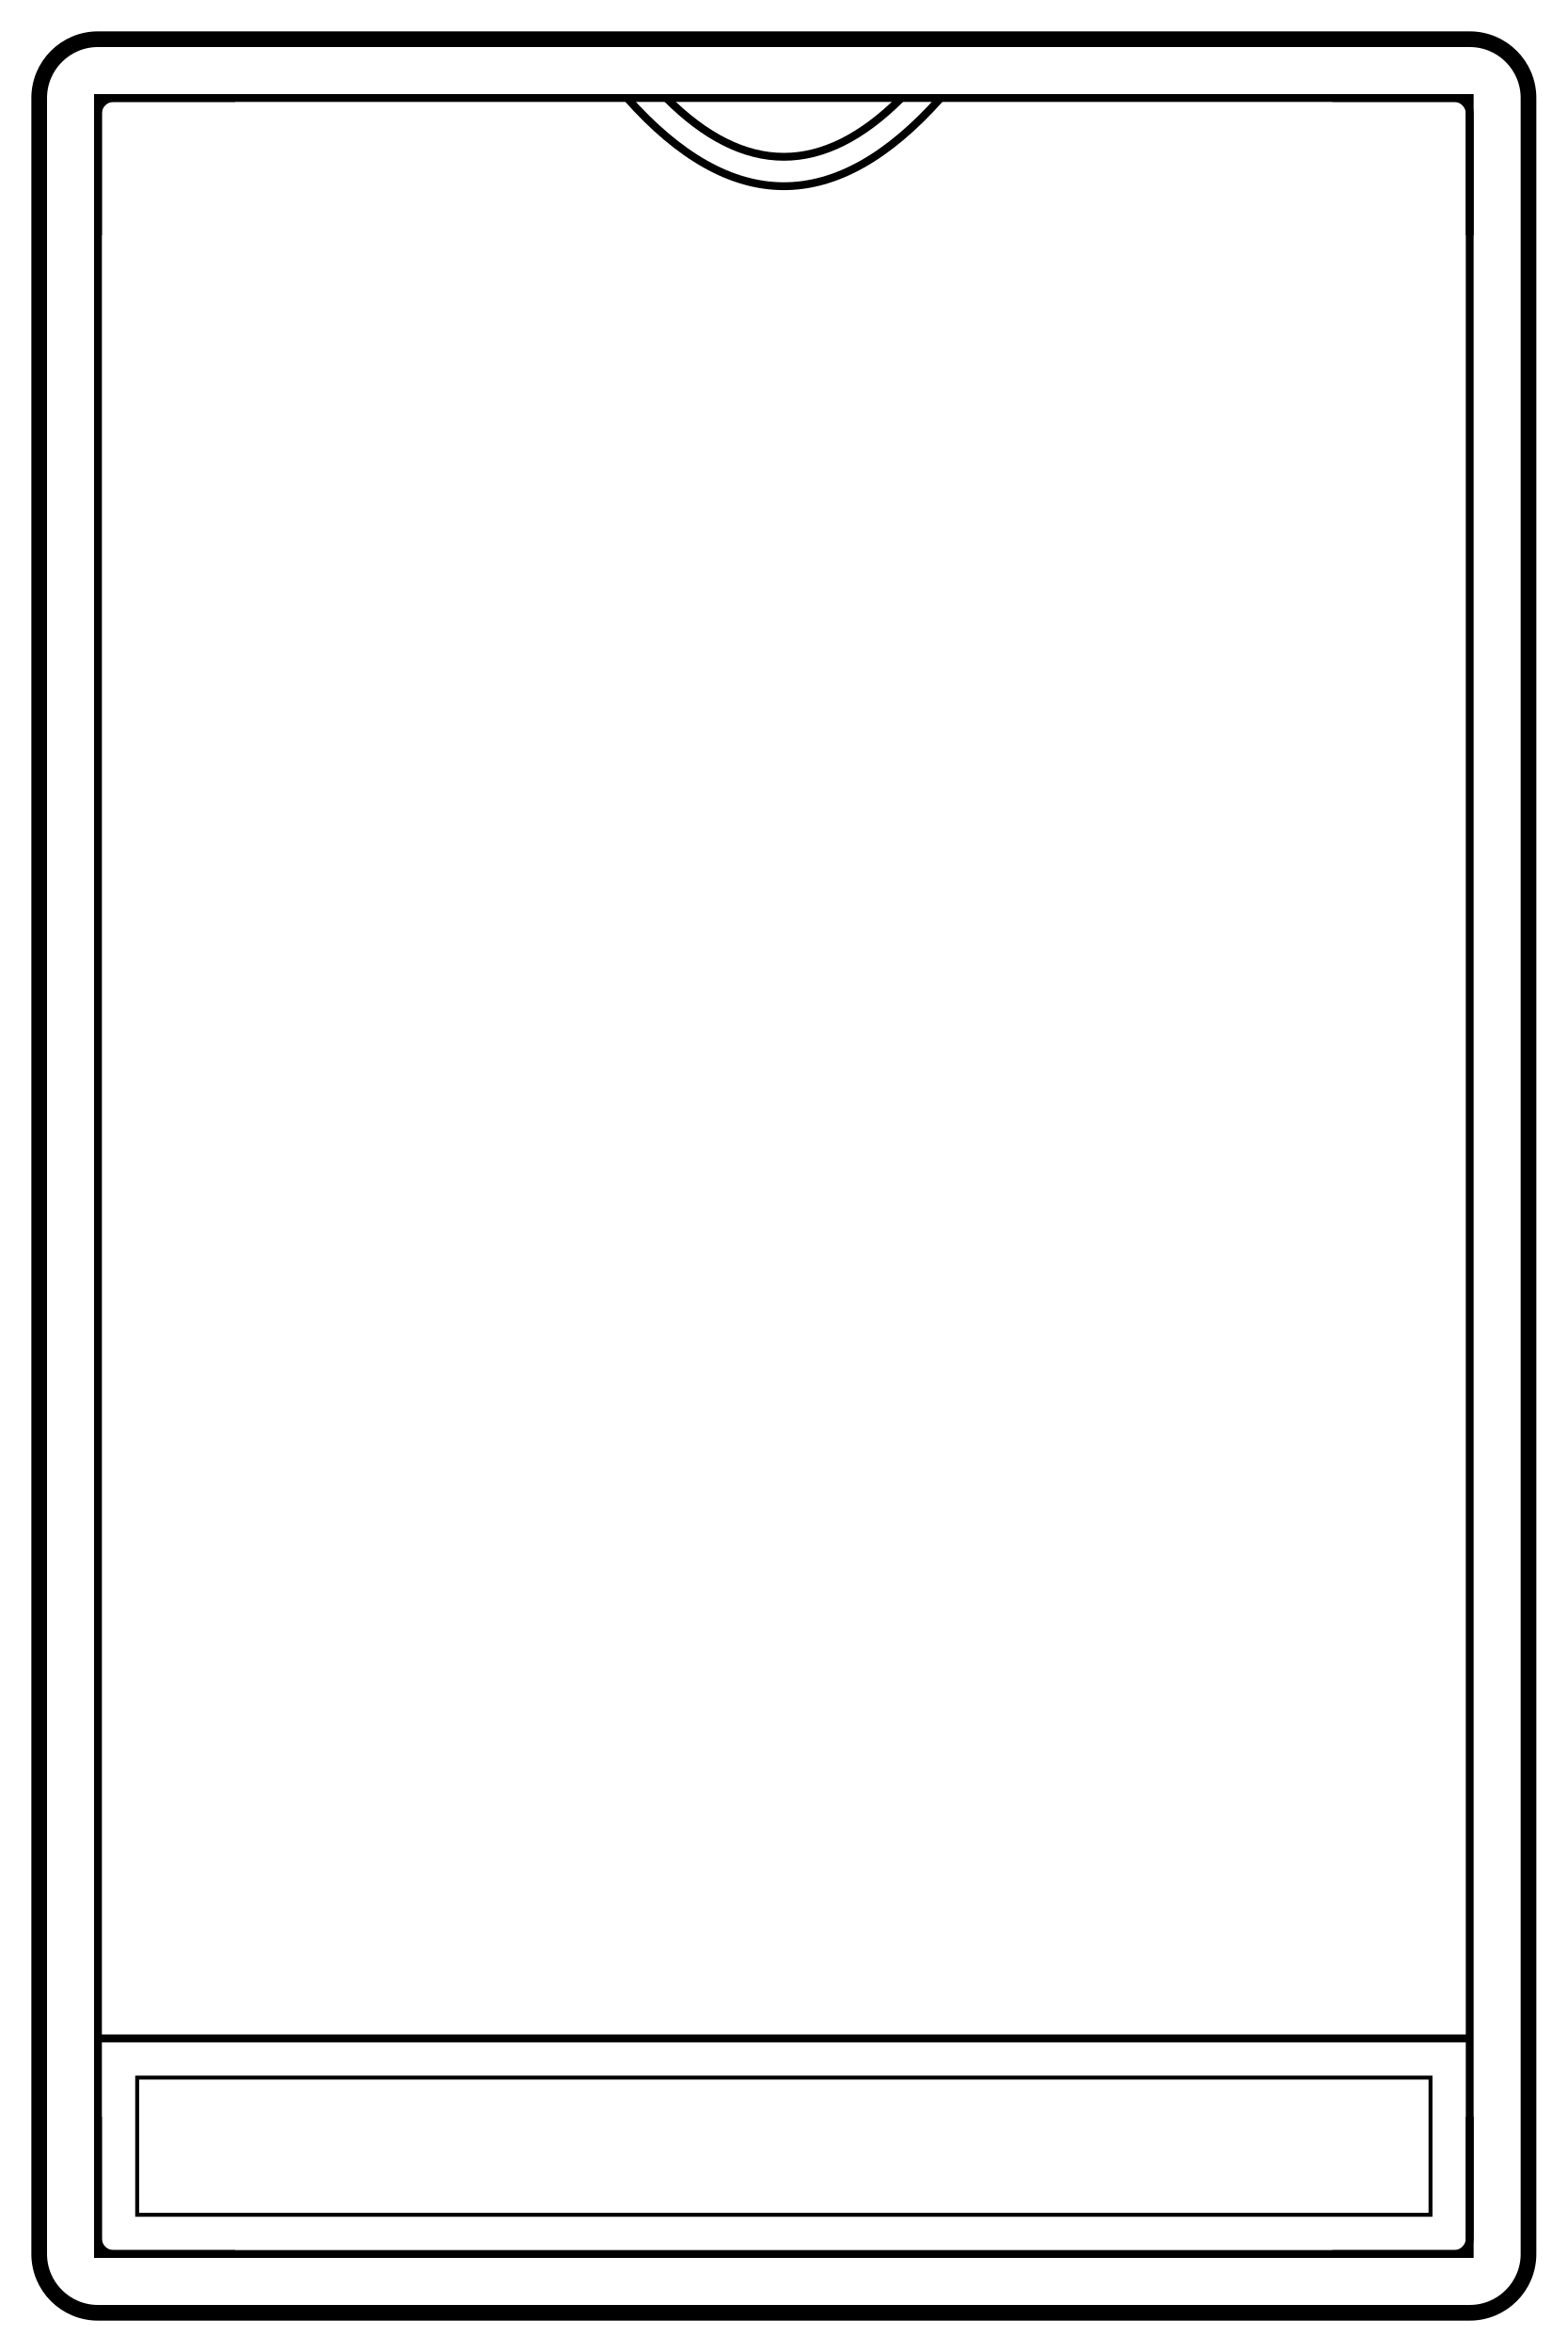
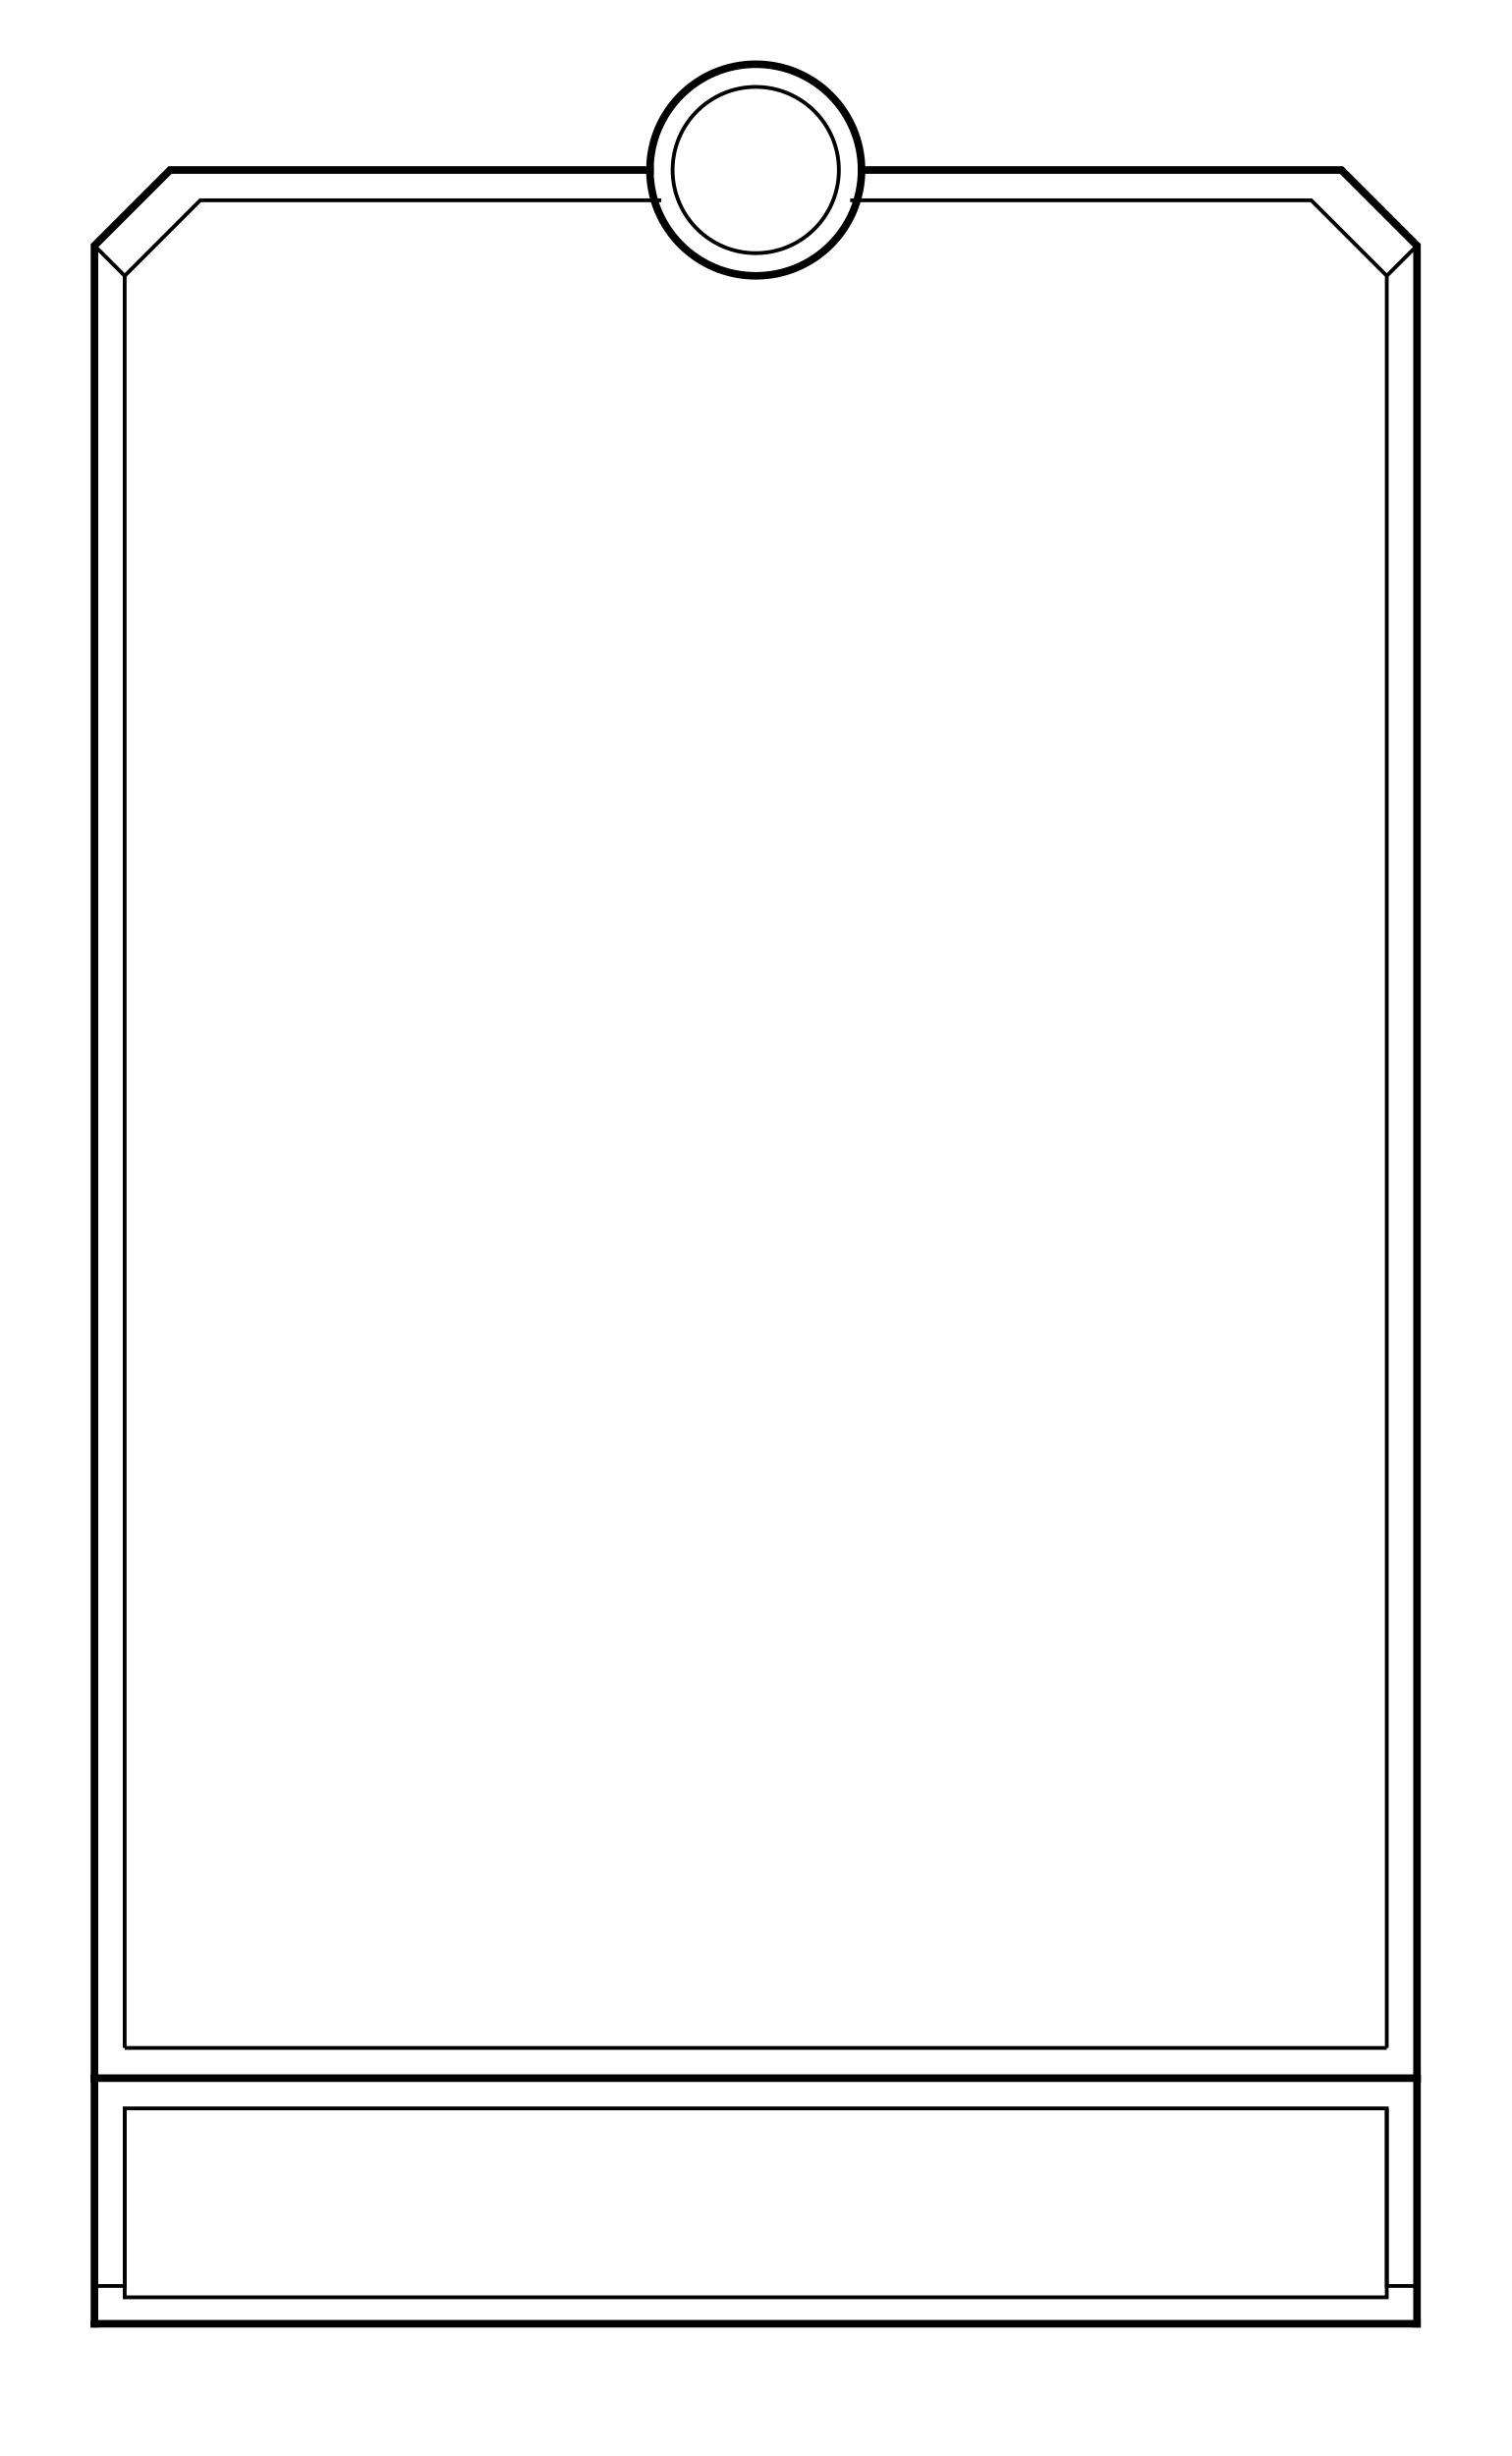
- <svg xmlns="http://www.w3.org/2000/svg" width="400" height="600" viewBox="0 0 400 600" fill="none">
-   <rect x="10" y="10" width="380" height="580" rx="15" stroke="black" stroke-width="4" />
-   <rect x="25" y="25" width="350" height="550" rx="4" stroke="black" stroke-width="2" />
-   <path d="M 25 60 L 25 25 L 60 25" stroke="black" stroke-width="2" fill="none" />
-   <path d="M 375 60 L 375 25 L 340 25" stroke="black" stroke-width="2" fill="none" />
-   <path d="M 25 540 L 25 575 L 60 575" stroke="black" stroke-width="2" fill="none" />
-   <path d="M 375 540 L 375 575 L 340 575" stroke="black" stroke-width="2" fill="none" />
-   <path d="M 170 25 Q 200 55 230 25" stroke="black" stroke-width="2" fill="none" />
-   <path d="M 160 25 Q 200 70 240 25" stroke="black" stroke-width="2" fill="none" />
-   <line x1="25" y1="520" x2="375" y2="520" stroke="black" stroke-width="2" />
-   <rect x="35" y="530" width="330" height="35" stroke="black" stroke-width="1" />
+ <svg xmlns="http://www.w3.org/2000/svg" width="400" height="650" viewBox="0 0 400 650" fill="none">
+   <defs>
+     <style>
+       .border-lines { stroke: black; stroke-width: 2; stroke-linecap: square; }
+       .thin-lines { stroke: black; stroke-width: 1; }
+     </style>
+   </defs>
+   <circle cx="200" cy="45" r="28" class="border-lines" />
+   <circle cx="200" cy="45" r="22" class="thin-lines" />
+   <path d="M 172 45 L 45 45 L 25 65 L 25 550" class="border-lines" />
+   <path d="M 228 45 L 355 45 L 375 65 L 375 550" class="border-lines" />
+   <path d="M 175 53 L 53 53 L 33 73 L 33 542" class="thin-lines" />
+   <path d="M 225 53 L 347 53 L 367 73 L 367 542" class="thin-lines" />
+   <line x1="25" y1="65" x2="33" y2="73" class="thin-lines" />
+   <line x1="375" y1="65" x2="367" y2="73" class="thin-lines" />
+   <line x1="25" y1="550" x2="375" y2="550" class="border-lines" />
+   <line x1="33" y1="542" x2="367" y2="542" class="thin-lines" />
+   <line x1="25" y1="550" x2="25" y2="615" class="border-lines" />
+   <line x1="375" y1="550" x2="375" y2="615" class="border-lines" />
+   <line x1="25" y1="615" x2="375" y2="615" class="border-lines" />
+   <rect x="33" y="558" width="334" height="50" class="thin-lines" />
+   <path d="M 25 605 L 33 605 L 33 558" class="thin-lines" fill="none" />
+   <path d="M 375 605 L 367 605 L 367 558" class="thin-lines" fill="none" />
</svg>
